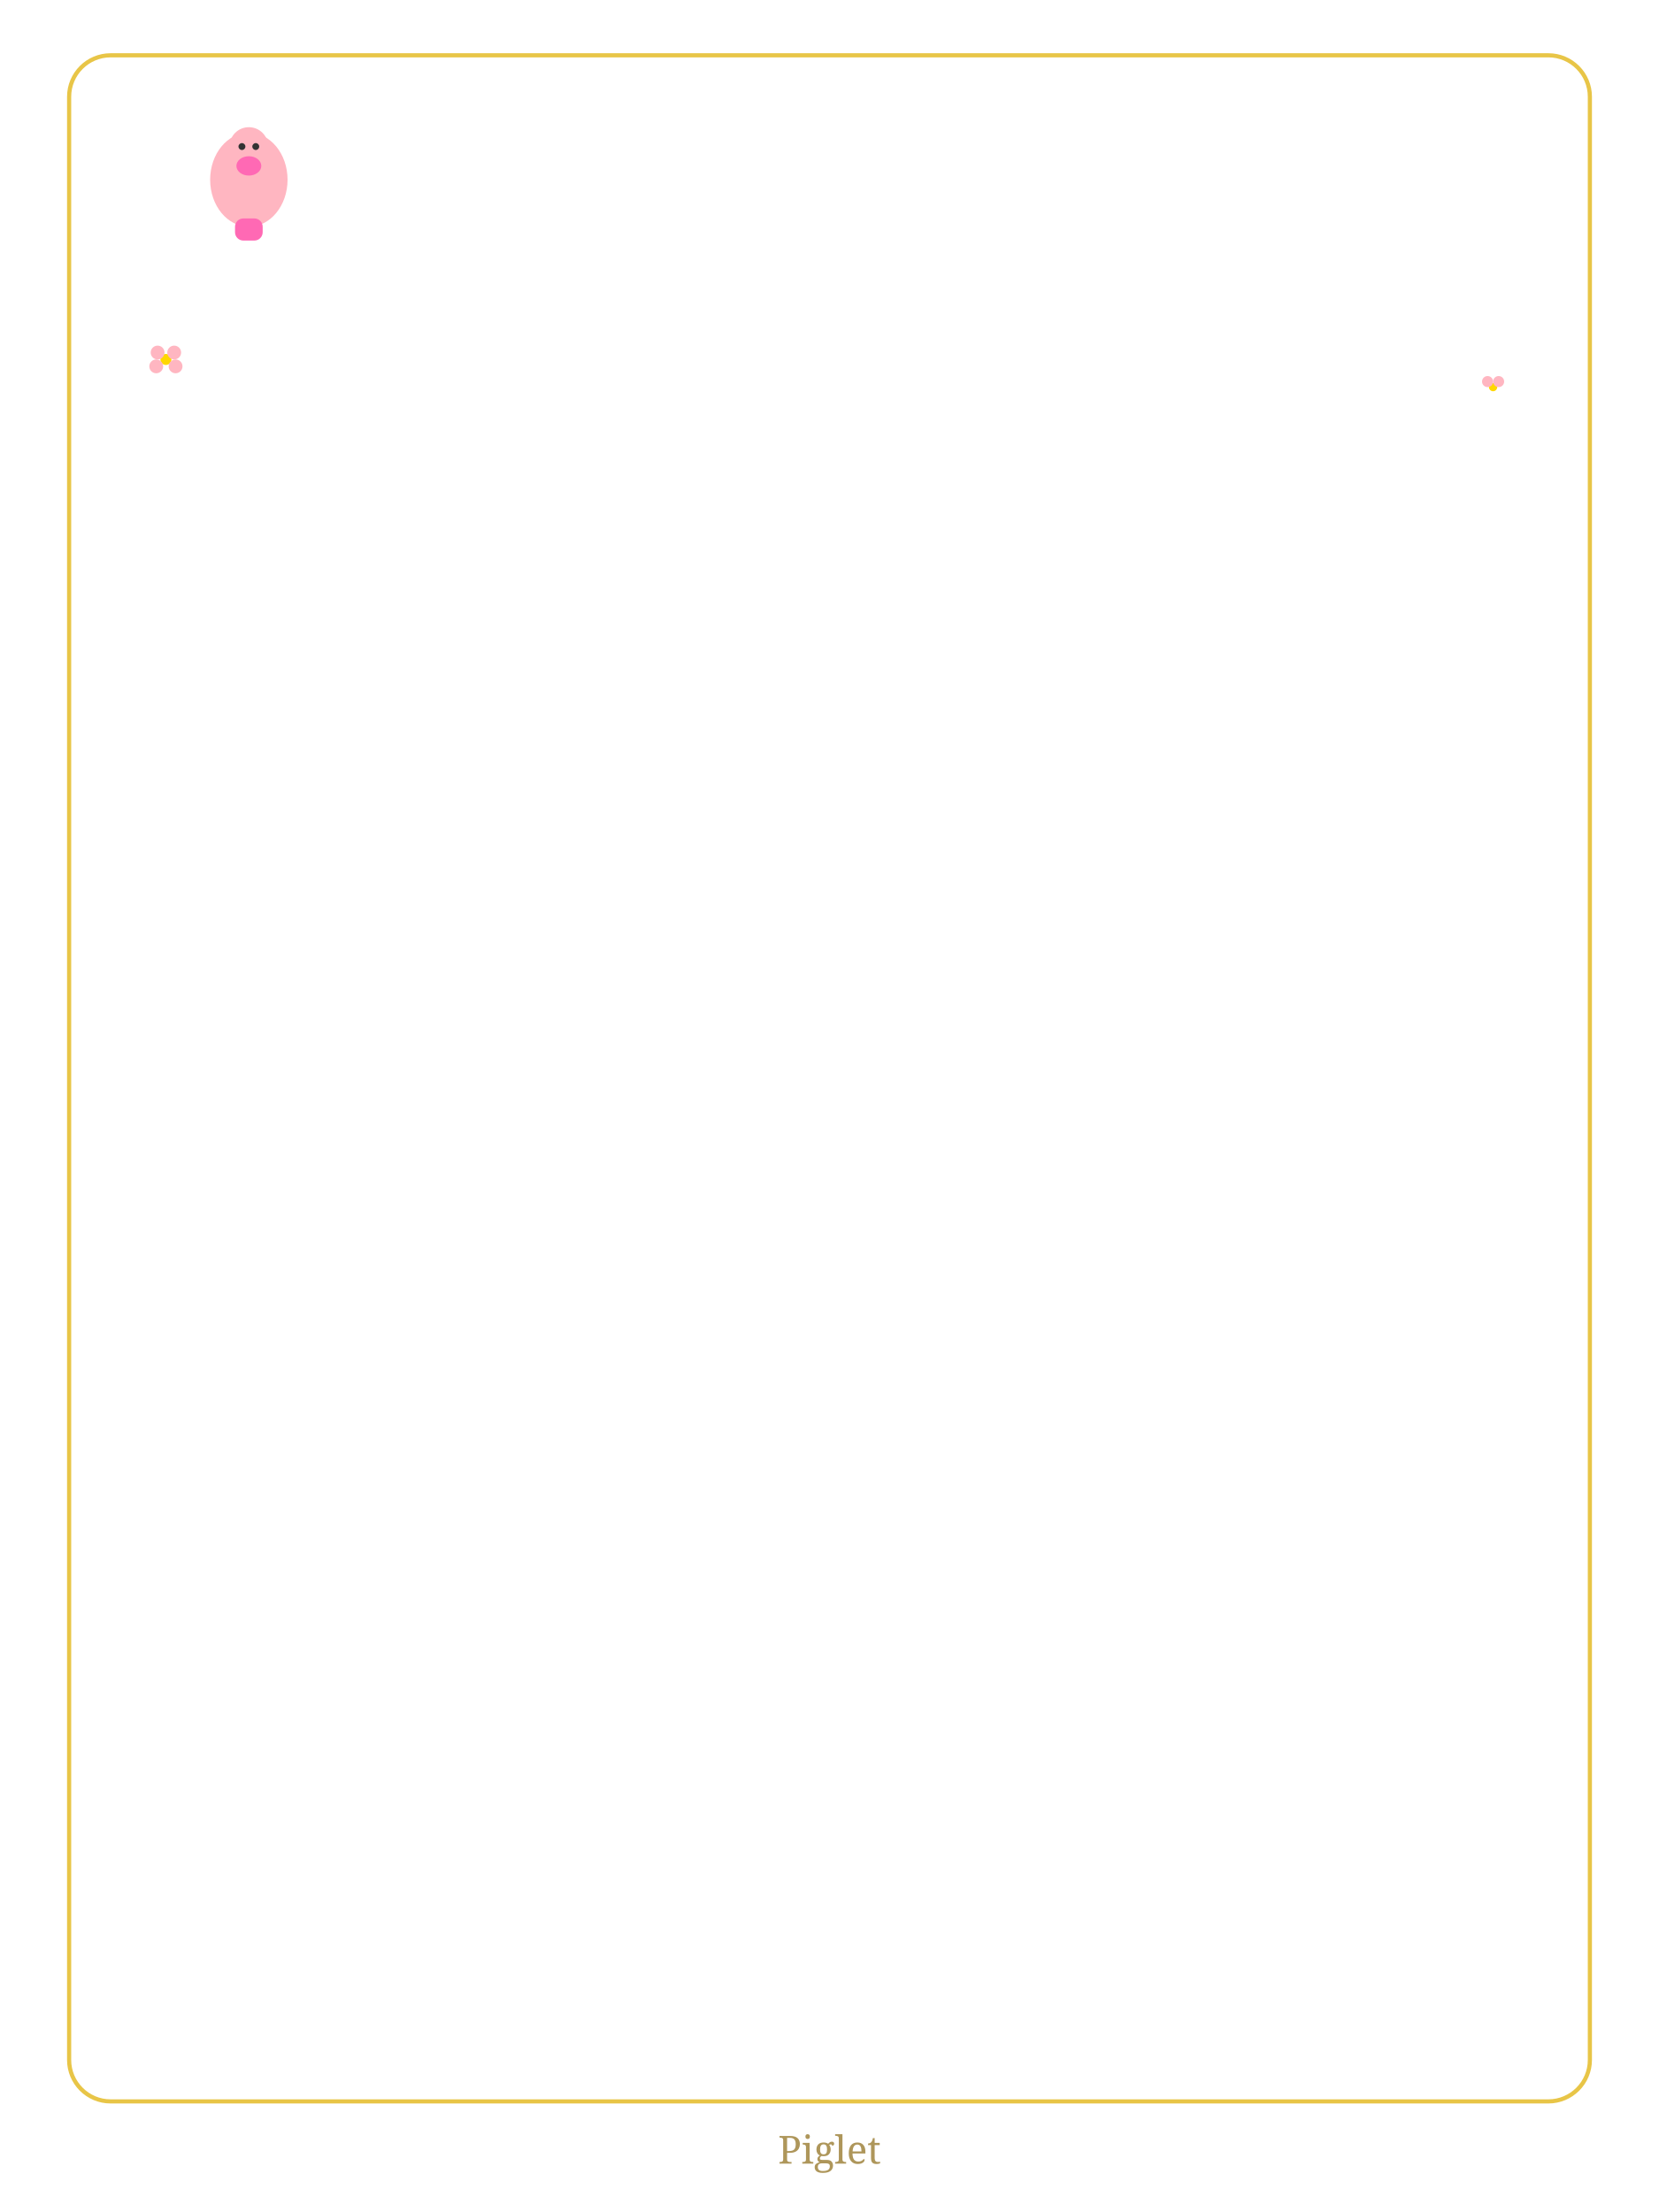
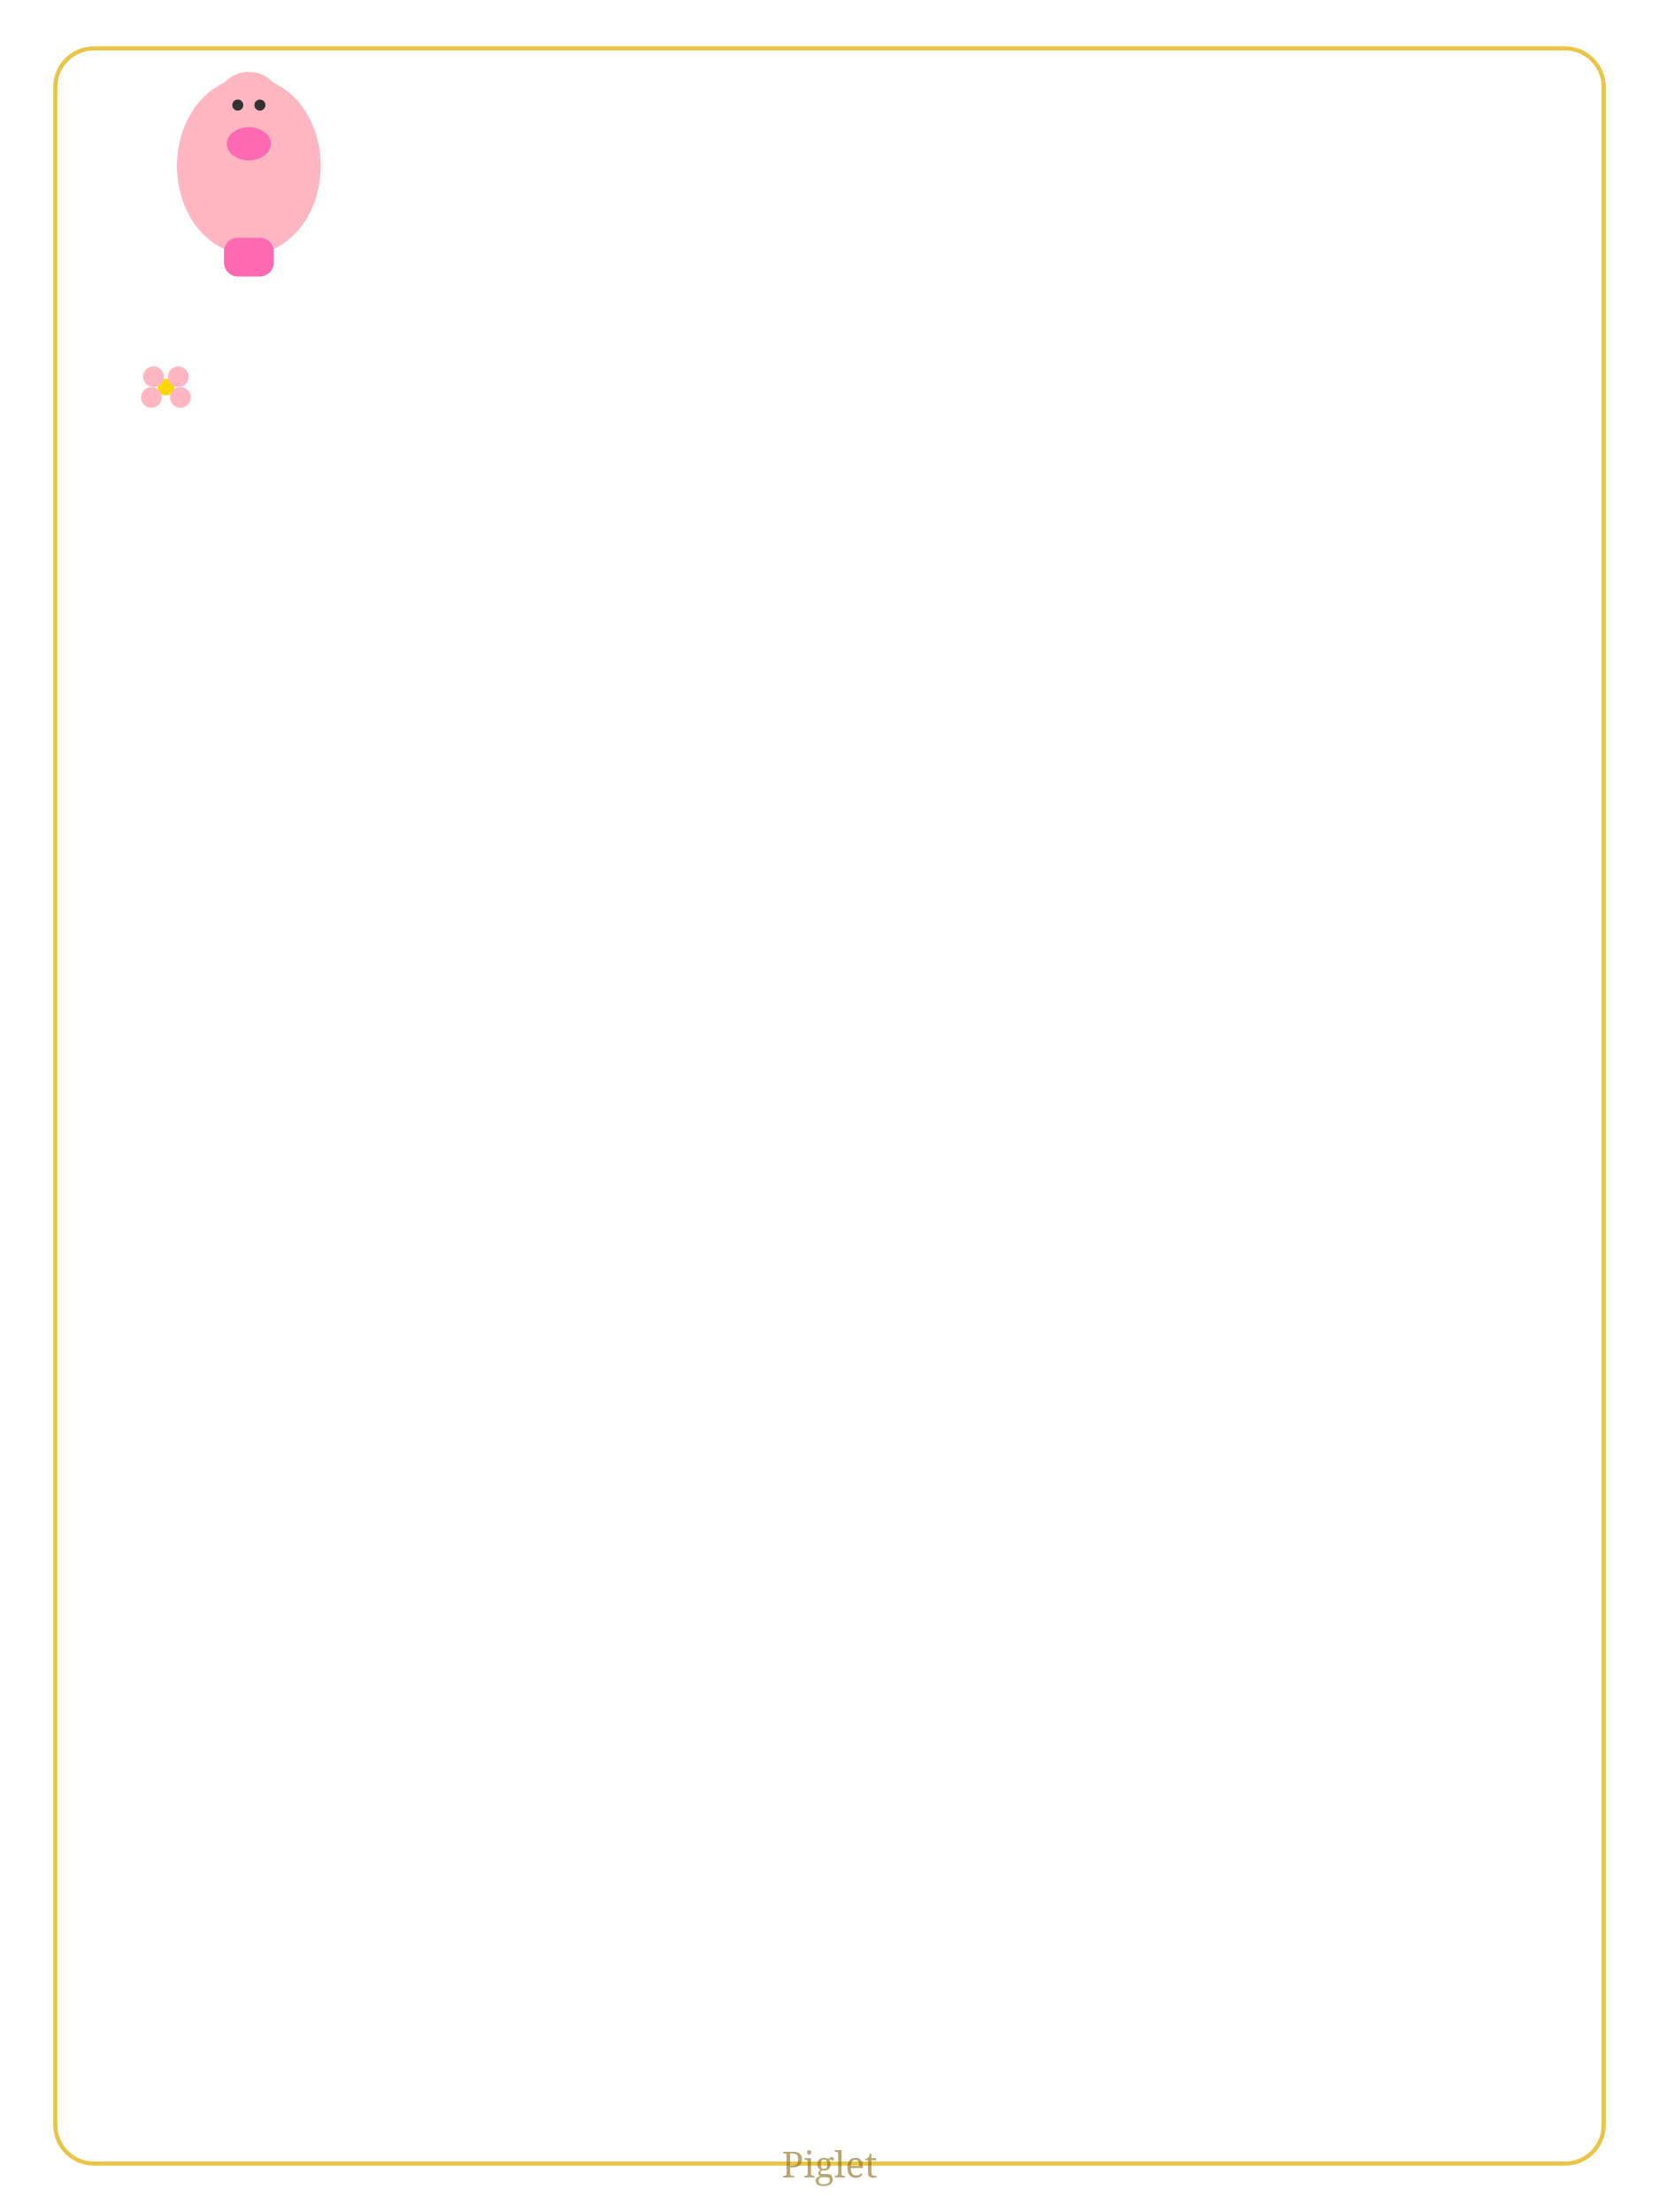
<svg xmlns="http://www.w3.org/2000/svg" viewBox="0 0 1200 1600">
-   <rect x="50" y="40" width="1100" height="1480" rx="30" fill="none" stroke="#E8C547" stroke-width="3" />
-   <g transform="translate(180,130)">
-     <ellipse cx="0" cy="0" rx="28" ry="34" fill="#FFB6C1" />
-     <circle cx="0" cy="-24" r="14" fill="#FFB6C1" />
-     <ellipse cx="-11" cy="-24" r="7" fill="#FF69B4" />
-     <ellipse cx="11" cy="-24" r="7" fill="#FF69B4" />
-     <circle cx="-5" cy="-24" r="2.5" fill="#333" />
-     <circle cx="5" cy="-24" r="2.5" fill="#333" />
-     <ellipse cx="0" cy="-10" rx="9" ry="7" fill="#FF69B4" />
-     <rect x="-10" y="28" width="20" height="16" rx="6" fill="#FF69B4" />
+   <rect x="40" y="35" width="1120" height="1530" rx="28" fill="none" stroke="#E8C547" stroke-width="3" />
+   <g transform="translate(180,120) scale(2)">
+     <ellipse cx="0" cy="0" rx="26" ry="32" fill="#FFB6C1" />
+     <circle cx="0" cy="-22" r="12" fill="#FFB6C1" />
+     <ellipse cx="-10" cy="-22" r="6" fill="#FF69B4" />
+     <ellipse cx="10" cy="-22" r="6" fill="#FF69B4" />
+     <circle cx="-4" cy="-22" r="2" fill="#333" />
+     <circle cx="4" cy="-22" r="2" fill="#333" />
+     <ellipse cx="0" cy="-8" rx="8" ry="6" fill="#FF69B4" />
+     <rect x="-9" y="26" width="18" height="14" rx="5" fill="#FF69B4" />
  </g>
-   <g transform="translate(120,260)">
+   <g transform="translate(120,280) scale(1.5)">
    <circle cx="0" cy="0" r="4" fill="#FFD700" />
    <circle cx="-6" cy="-5" r="5" fill="#FFB6C1" />
    <circle cx="6" cy="-5" r="5" fill="#FFB6C1" />
    <circle cx="-7" cy="5" r="5" fill="#FFB6C1" />
    <circle cx="7" cy="5" r="5" fill="#FFB6C1" />
  </g>
-   <g transform="translate(1080,280)">
-     <circle cx="0" cy="0" r="3" fill="#FFD700" />
-     <circle cx="-4" cy="-4" r="4" fill="#FFB6C1" />
-     <circle cx="4" cy="-4" r="4" fill="#FFB6C1" />
-   </g>
-   <text x="600" y="1565" text-anchor="middle" font-size="28" fill="#8B6914" font-family="Georgia,serif" opacity="0.7">Piglet</text>
+   <text x="600" y="1575" text-anchor="middle" font-size="26" fill="#8B6914" font-family="Georgia,serif" opacity="0.6">Piglet</text>
</svg>
